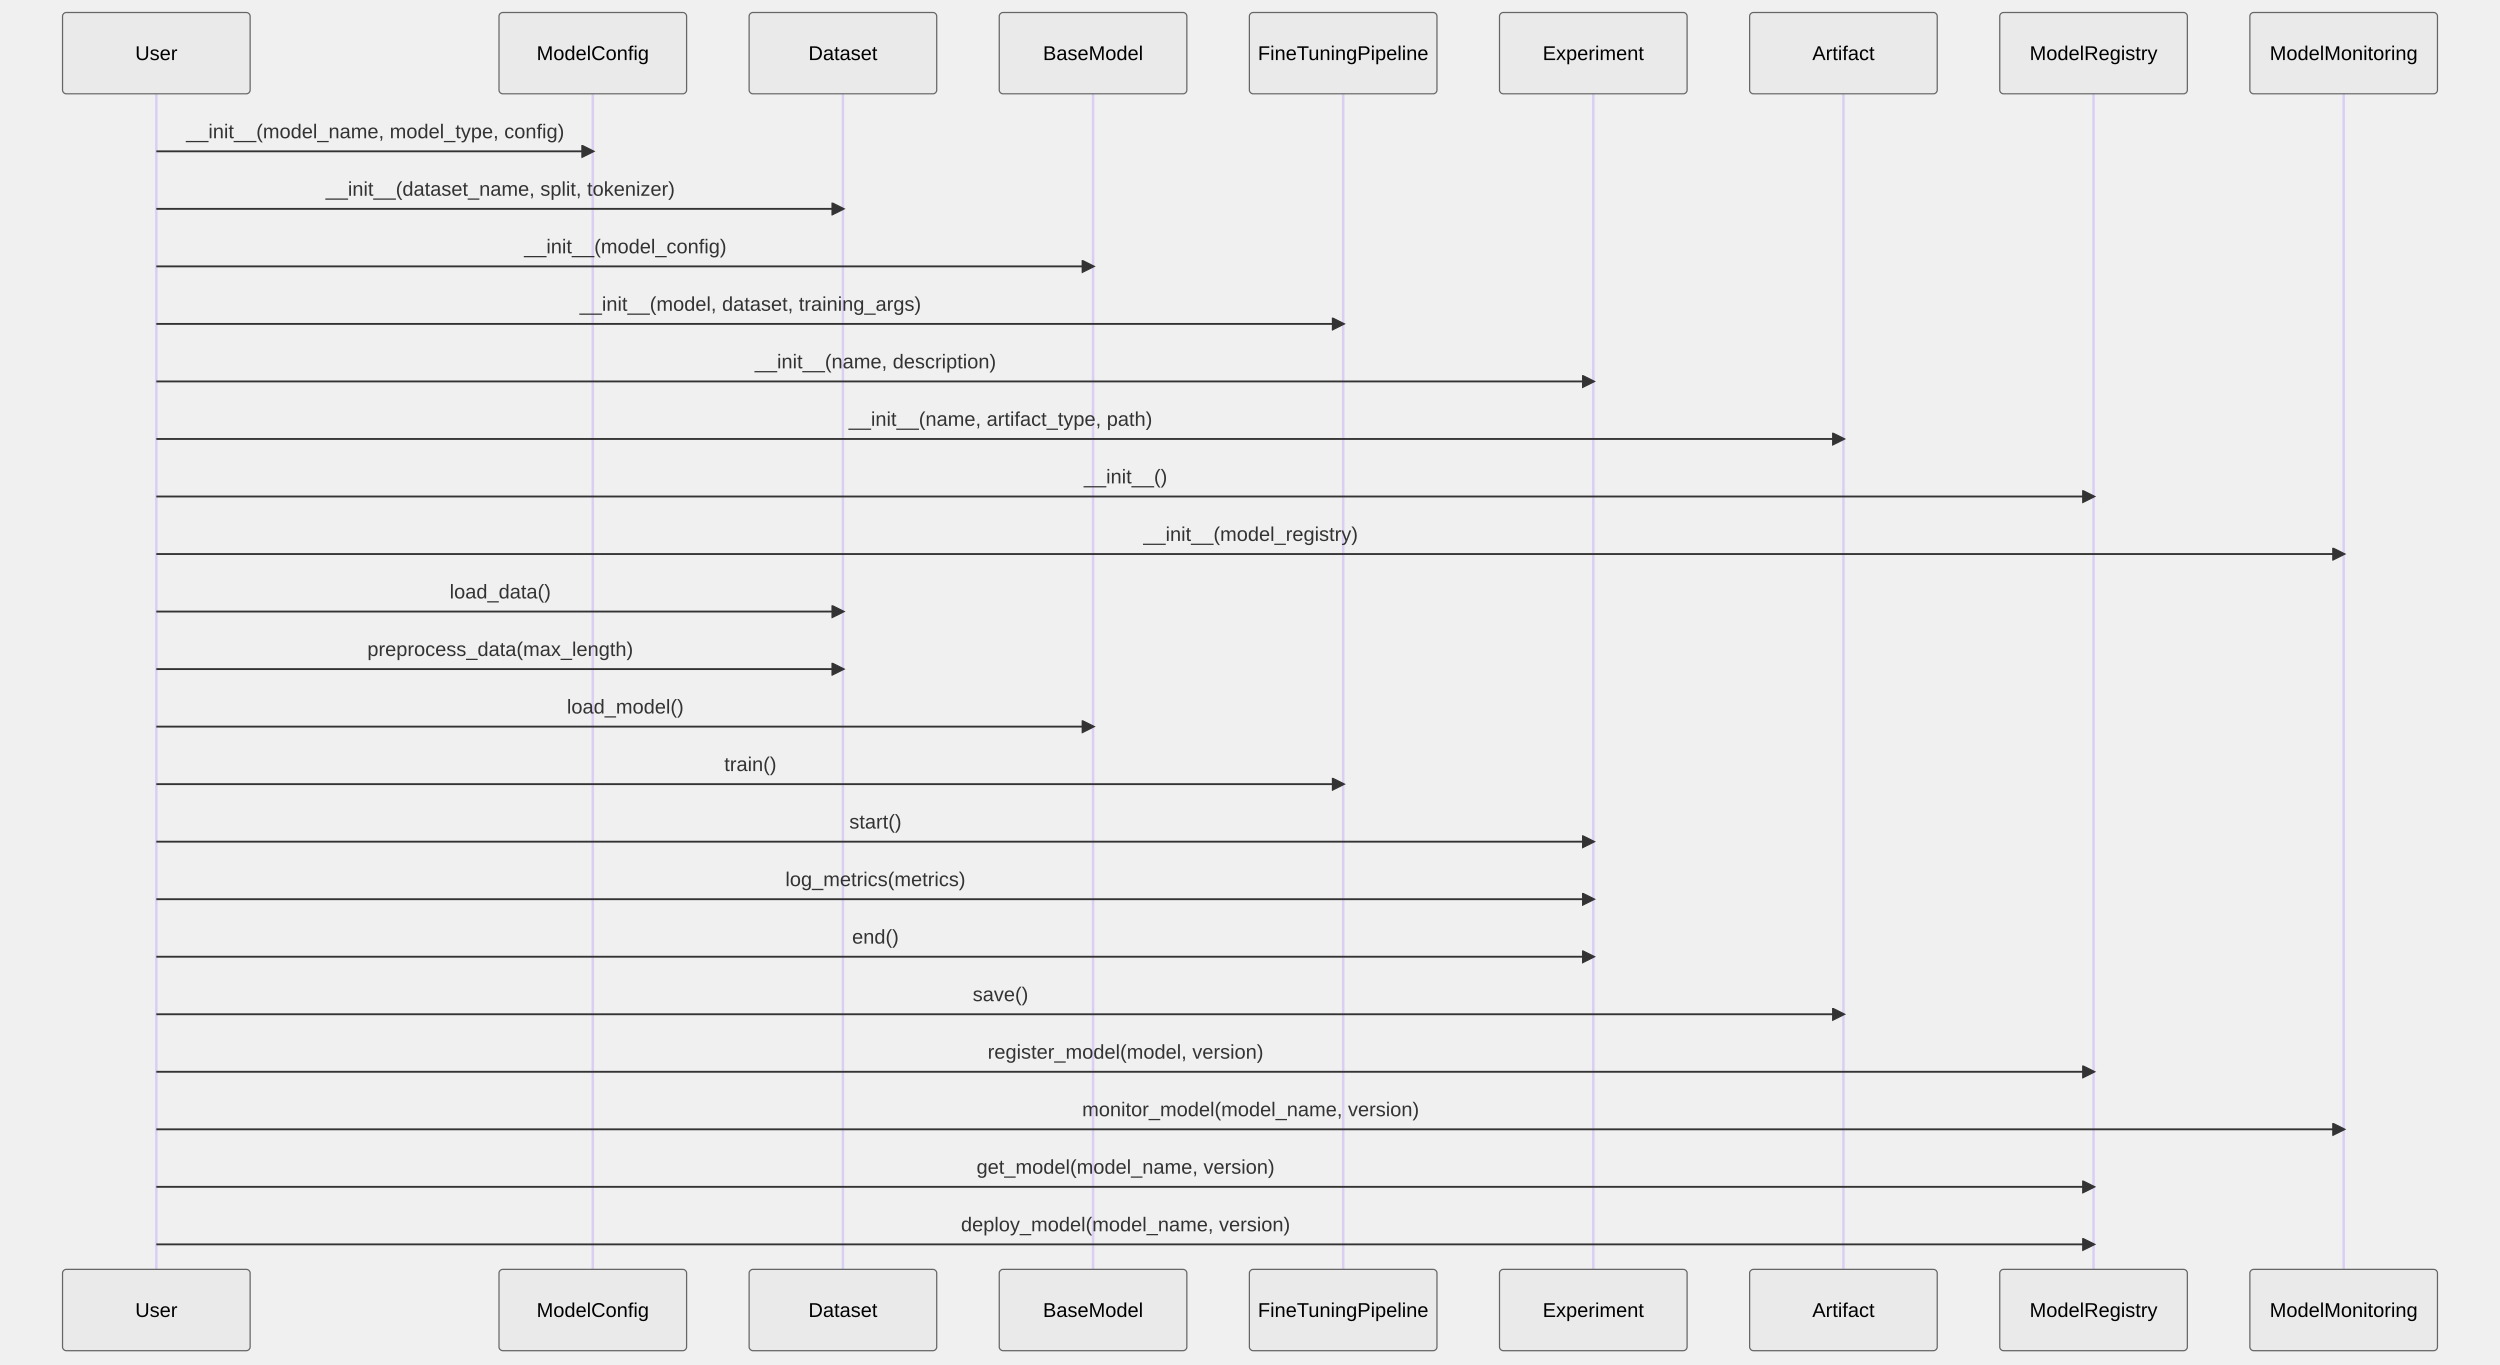
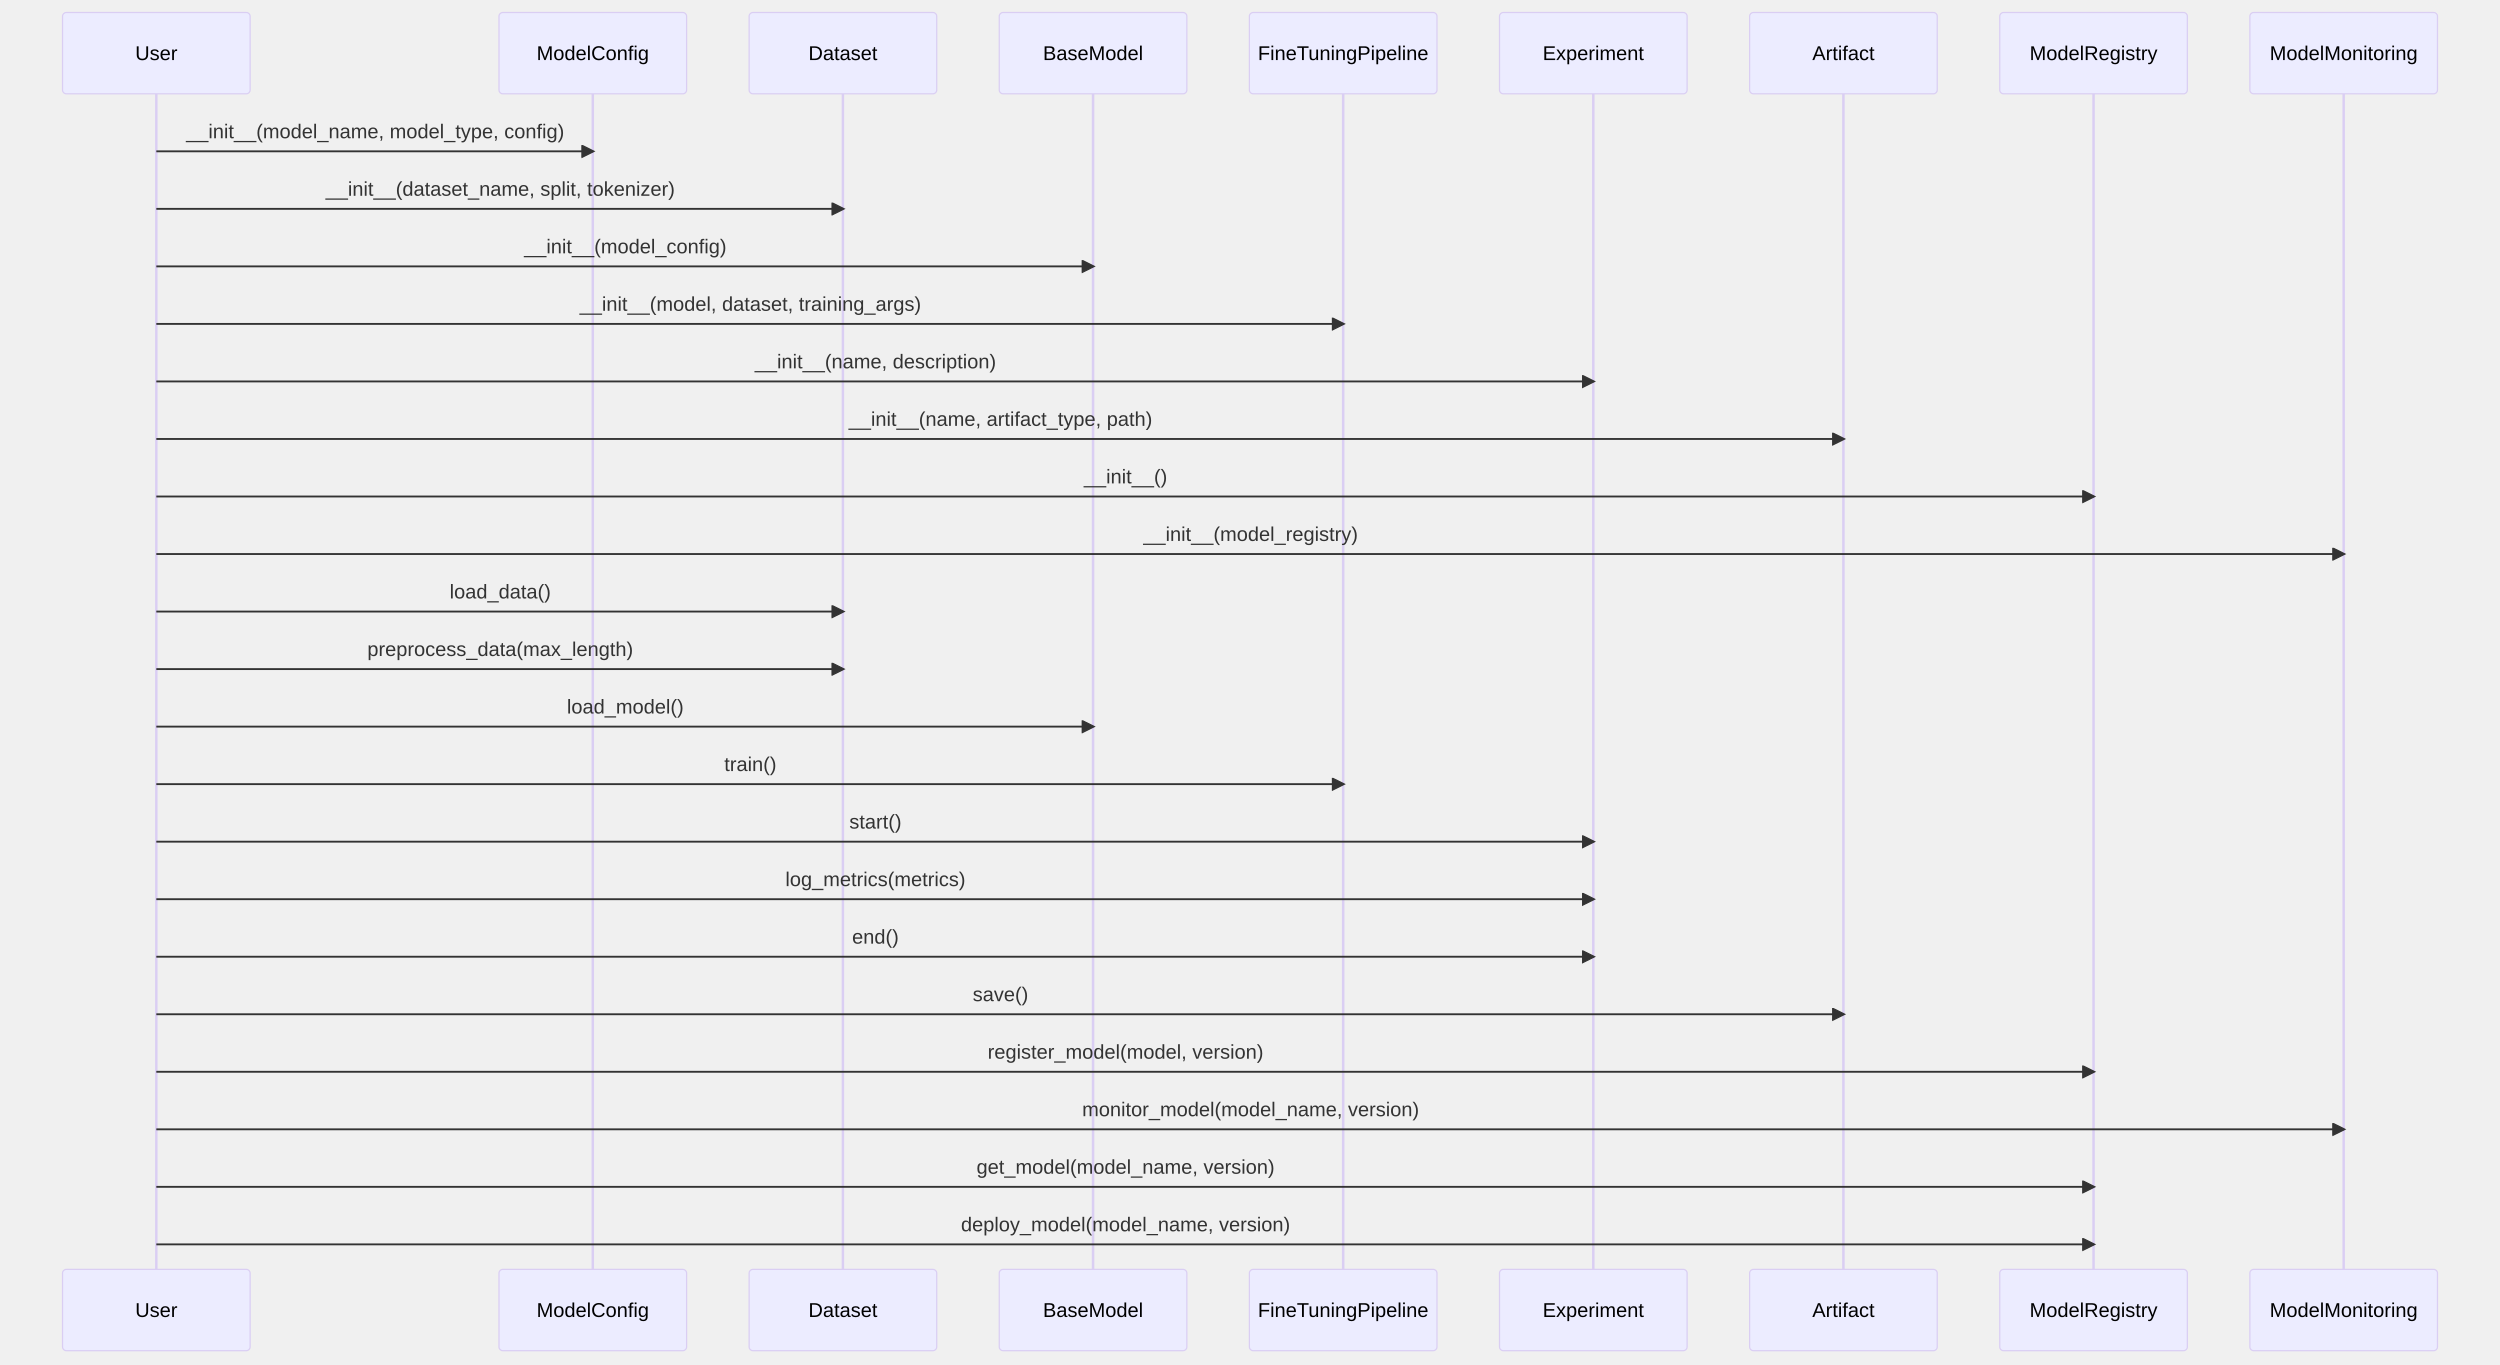
<svg xmlns="http://www.w3.org/2000/svg" aria-roledescription="sequence" role="graphics-document document" viewBox="-50 -10 1999 1091" style="max-width: 1999px; background-color: white;" width="100%" id="my-svg">
-   <style>#my-svg{font-family:"trebuchet ms",verdana,arial,sans-serif;font-size:16px;fill:#333;}#my-svg
-         .error-icon{fill:#552222;}#my-svg .error-text{fill:#552222;stroke:#552222;}#my-svg
-         .edge-thickness-normal{stroke-width:2px;}#my-svg .edge-thickness-thick{stroke-width:3.5px;}#my-svg
-         .edge-pattern-solid{stroke-dasharray:0;}#my-svg .edge-pattern-dashed{stroke-dasharray:3;}#my-svg
-         .edge-pattern-dotted{stroke-dasharray:2;}#my-svg .marker{fill:#333333;stroke:#333333;}#my-svg
-         .marker.cross{stroke:#333333;}#my-svg svg{font-family:"trebuchet
-         ms",verdana,arial,sans-serif;font-size:16px;}#my-svg .actor{stroke:hsl(259.626, 59.777%,
-         87.902%);fill:#ECECFF;}#my-svg text.actor&gt;tspan{fill:black;stroke:none;}#my-svg
-         .actor-line{stroke:grey;}#my-svg .messageLine0{stroke-width:1.5;stroke-dasharray:none;stroke:#333;}#my-svg
-         .messageLine1{stroke-width:1.5;stroke-dasharray:2,2;stroke:#333;}#my-svg #arrowhead
-         path{fill:#333;stroke:#333;}#my-svg .sequenceNumber{fill:white;}#my-svg #sequencenumber{fill:#333;}#my-svg
-         #crosshead path{fill:#333;stroke:#333;}#my-svg .messageText{fill:#333;stroke:none;}#my-svg
-         .labelBox{stroke:hsl(259.626, 59.777%, 87.902%);fill:#ECECFF;}#my-svg .labelText,#my-svg
-         .labelText&gt;tspan{fill:black;stroke:none;}#my-svg .loopText,#my-svg .loopText&gt;tspan{fill:black;stroke:none;}#my-svg
-         .loopLine{stroke-width:2px;stroke-dasharray:2,2;stroke:hsl(259.626, 59.777%,
-         87.902%);fill:hsl(259.626, 59.777%, 87.902%);}#my-svg
-         .note{stroke:#aaaa33;fill:#fff5ad;}#my-svg .noteText,#my-svg .noteText&gt;tspan{fill:black;stroke:none;}#my-svg
-         .activation0{fill:#f4f4f4;stroke:#666;}#my-svg .activation1{fill:#f4f4f4;stroke:#666;}#my-svg
-         .activation2{fill:#f4f4f4;stroke:#666;}#my-svg .actorPopupMenu{position:absolute;}#my-svg
-         .actorPopupMenuPanel{position:absolute;fill:#ECECFF;box-shadow:0px 8px 16px 0px
-         rgba(0,0,0,0.2);filter:drop-shadow(3px 5px 2px rgb(0 0 0 / 0.4));}#my-svg .actor-man
-         line{stroke:hsl(259.626, 59.777%, 87.902%);fill:#ECECFF;}#my-svg .actor-man circle,#my-svg
-         line{stroke:hsl(259.626, 59.777%, 87.902%);fill:#ECECFF;stroke-width:2px;}#my-svg
-         :root{--mermaid-font-family:"trebuchet ms",verdana,arial,sans-serif;}
-     </style>
+   <style>#my-svg{font-family:"trebuchet ms",verdana,arial,sans-serif;font-size:16px;fill:#333;}#my-svg .error-icon{fill:#552222;}#my-svg .error-text{fill:#552222;stroke:#552222;}#my-svg .edge-thickness-normal{stroke-width:2px;}#my-svg .edge-thickness-thick{stroke-width:3.5px;}#my-svg .edge-pattern-solid{stroke-dasharray:0;}#my-svg .edge-pattern-dashed{stroke-dasharray:3;}#my-svg .edge-pattern-dotted{stroke-dasharray:2;}#my-svg .marker{fill:#333333;stroke:#333333;}#my-svg .marker.cross{stroke:#333333;}#my-svg svg{font-family:"trebuchet ms",verdana,arial,sans-serif;font-size:16px;}#my-svg .actor{stroke:hsl(259.626, 59.777%, 87.902%);fill:#ECECFF;}#my-svg text.actor&gt;tspan{fill:black;stroke:none;}#my-svg .actor-line{stroke:grey;}#my-svg .messageLine0{stroke-width:1.5;stroke-dasharray:none;stroke:#333;}#my-svg .messageLine1{stroke-width:1.5;stroke-dasharray:2,2;stroke:#333;}#my-svg #arrowhead path{fill:#333;stroke:#333;}#my-svg .sequenceNumber{fill:white;}#my-svg #sequencenumber{fill:#333;}#my-svg #crosshead path{fill:#333;stroke:#333;}#my-svg .messageText{fill:#333;stroke:none;}#my-svg .labelBox{stroke:hsl(259.626, 59.777%, 87.902%);fill:#ECECFF;}#my-svg .labelText,#my-svg .labelText&gt;tspan{fill:black;stroke:none;}#my-svg .loopText,#my-svg .loopText&gt;tspan{fill:black;stroke:none;}#my-svg .loopLine{stroke-width:2px;stroke-dasharray:2,2;stroke:hsl(259.626, 59.777%, 87.902%);fill:hsl(259.626, 59.777%, 87.902%);}#my-svg .note{stroke:#aaaa33;fill:#fff5ad;}#my-svg .noteText,#my-svg .noteText&gt;tspan{fill:black;stroke:none;}#my-svg .activation0{fill:#f4f4f4;stroke:#666;}#my-svg .activation1{fill:#f4f4f4;stroke:#666;}#my-svg .activation2{fill:#f4f4f4;stroke:#666;}#my-svg .actorPopupMenu{position:absolute;}#my-svg .actorPopupMenuPanel{position:absolute;fill:#ECECFF;box-shadow:0px 8px 16px 0px rgba(0,0,0,0.2);filter:drop-shadow(3px 5px 2px rgb(0 0 0 / 0.4));}#my-svg .actor-man line{stroke:hsl(259.626, 59.777%, 87.902%);fill:#ECECFF;}#my-svg .actor-man circle,#my-svg line{stroke:hsl(259.626, 59.777%, 87.902%);fill:#ECECFF;stroke-width:2px;}#my-svg :root{--mermaid-font-family:"trebuchet ms",verdana,arial,sans-serif;}</style>
  <g />
  <defs>
    <symbol height="24" width="24" id="computer">
      <path d="M2 2v13h20v-13h-20zm18 11h-16v-9h16v9zm-10.228 6l.466-1h3.524l.467 1h-4.457zm14.228 3h-24l2-6h2.104l-1.33 4h18.45l-1.297-4h2.073l2 6zm-5-10h-14v-7h14v7z" transform="scale(.5)" />
    </symbol>
  </defs>
  <defs>
    <symbol clip-rule="evenodd" fill-rule="evenodd" id="database">
      <path d="M12.258.001l.256.004.255.005.253.008.251.01.249.012.247.015.246.016.242.019.241.02.239.023.236.024.233.027.231.028.229.031.225.032.223.034.22.036.217.038.214.04.211.041.208.043.205.045.201.046.198.048.194.05.191.051.187.053.183.054.18.056.175.057.172.059.168.06.163.061.16.063.155.064.15.066.074.033.073.033.071.034.07.034.069.035.068.035.067.035.066.035.064.036.064.036.062.036.06.036.06.037.058.037.058.037.055.038.055.038.053.038.052.038.051.039.05.039.048.039.047.039.045.04.044.04.043.04.041.04.04.041.039.041.037.041.036.041.034.041.033.042.032.042.03.042.029.042.027.042.026.043.024.043.023.043.021.043.02.043.018.044.017.043.015.044.013.044.012.044.011.045.009.044.007.045.006.045.004.045.002.045.001.045v17l-.001.045-.002.045-.004.045-.006.045-.007.045-.009.044-.011.045-.012.044-.013.044-.015.044-.017.043-.018.044-.02.043-.021.043-.023.043-.024.043-.026.043-.027.042-.029.042-.03.042-.032.042-.033.042-.034.041-.036.041-.037.041-.039.041-.04.041-.041.04-.043.04-.044.04-.045.04-.047.039-.048.039-.05.039-.051.039-.052.038-.053.038-.055.038-.055.038-.058.037-.058.037-.06.037-.06.036-.062.036-.064.036-.064.036-.066.035-.067.035-.068.035-.069.035-.07.034-.071.034-.073.033-.074.033-.15.066-.155.064-.16.063-.163.061-.168.06-.172.059-.175.057-.18.056-.183.054-.187.053-.191.051-.194.05-.198.048-.201.046-.205.045-.208.043-.211.041-.214.04-.217.038-.22.036-.223.034-.225.032-.229.031-.231.028-.233.027-.236.024-.239.023-.241.02-.242.019-.246.016-.247.015-.249.012-.251.01-.253.008-.255.005-.256.004-.258.001-.258-.001-.256-.004-.255-.005-.253-.008-.251-.01-.249-.012-.247-.015-.245-.016-.243-.019-.241-.02-.238-.023-.236-.024-.234-.027-.231-.028-.228-.031-.226-.032-.223-.034-.22-.036-.217-.038-.214-.04-.211-.041-.208-.043-.204-.045-.201-.046-.198-.048-.195-.05-.19-.051-.187-.053-.184-.054-.179-.056-.176-.057-.172-.059-.167-.06-.164-.061-.159-.063-.155-.064-.151-.066-.074-.033-.072-.033-.072-.034-.07-.034-.069-.035-.068-.035-.067-.035-.066-.035-.064-.036-.063-.036-.062-.036-.061-.036-.06-.037-.058-.037-.057-.037-.056-.038-.055-.038-.053-.038-.052-.038-.051-.039-.049-.039-.049-.039-.046-.039-.046-.04-.044-.04-.043-.04-.041-.04-.04-.041-.039-.041-.037-.041-.036-.041-.034-.041-.033-.042-.032-.042-.03-.042-.029-.042-.027-.042-.026-.043-.024-.043-.023-.043-.021-.043-.02-.043-.018-.044-.017-.043-.015-.044-.013-.044-.012-.044-.011-.045-.009-.044-.007-.045-.006-.045-.004-.045-.002-.045-.001-.045v-17l.001-.045.002-.045.004-.045.006-.045.007-.045.009-.044.011-.045.012-.044.013-.044.015-.044.017-.043.018-.044.02-.043.021-.043.023-.043.024-.043.026-.043.027-.042.029-.042.03-.042.032-.042.033-.042.034-.041.036-.041.037-.041.039-.041.04-.041.041-.04.043-.04.044-.04.046-.04.046-.039.049-.039.049-.039.051-.039.052-.038.053-.038.055-.038.056-.038.057-.037.058-.037.06-.037.061-.036.062-.036.063-.036.064-.036.066-.035.067-.035.068-.035.069-.035.07-.034.072-.034.072-.033.074-.033.151-.066.155-.064.159-.063.164-.061.167-.06.172-.059.176-.057.179-.056.184-.054.187-.053.19-.051.195-.05.198-.048.201-.046.204-.045.208-.043.211-.041.214-.04.217-.038.22-.036.223-.034.226-.032.228-.031.231-.028.234-.027.236-.024.238-.023.241-.02.243-.019.245-.016.247-.015.249-.012.251-.01.253-.008.255-.005.256-.004.258-.001.258.001zm-9.258 20.499v.01l.001.021.003.021.004.022.005.021.006.022.007.022.009.023.01.022.011.023.012.023.013.023.015.023.016.024.017.023.018.024.019.024.021.024.022.025.023.024.024.025.052.049.056.05.061.051.066.051.07.051.075.051.079.052.084.052.088.052.092.052.097.052.102.051.105.052.11.052.114.051.119.051.123.051.127.05.131.05.135.05.139.048.144.049.147.047.152.047.155.047.16.045.163.045.167.043.171.043.176.041.178.041.183.039.187.039.19.037.194.035.197.035.202.033.204.031.209.03.212.029.216.027.219.025.222.024.226.021.23.02.233.018.236.016.24.015.243.012.246.01.249.008.253.005.256.004.259.001.26-.001.257-.004.254-.005.25-.008.247-.011.244-.012.241-.014.237-.016.233-.018.231-.021.226-.021.224-.024.22-.026.216-.027.212-.028.21-.031.205-.031.202-.034.198-.034.194-.036.191-.037.187-.039.183-.04.179-.04.175-.042.172-.043.168-.044.163-.045.16-.046.155-.046.152-.047.148-.048.143-.049.139-.049.136-.05.131-.05.126-.05.123-.051.118-.052.114-.051.11-.052.106-.052.101-.052.096-.052.092-.052.088-.053.083-.051.079-.052.074-.052.07-.051.065-.051.06-.051.056-.05.051-.05.023-.024.023-.025.021-.024.02-.024.019-.024.018-.024.017-.024.015-.023.014-.024.013-.023.012-.023.01-.023.01-.022.008-.022.006-.022.006-.022.004-.022.004-.021.001-.021.001-.021v-4.127l-.077.055-.08.053-.083.054-.085.053-.087.052-.09.052-.093.051-.095.05-.097.05-.1.049-.102.049-.105.048-.106.047-.109.047-.111.046-.114.045-.115.045-.118.044-.12.043-.122.042-.124.042-.126.041-.128.04-.13.04-.132.038-.134.038-.135.037-.138.037-.139.035-.142.035-.143.034-.144.033-.147.032-.148.031-.15.03-.151.03-.153.029-.154.027-.156.027-.158.026-.159.025-.161.024-.162.023-.163.022-.165.021-.166.02-.167.019-.169.018-.169.017-.171.016-.173.015-.173.014-.175.013-.175.012-.177.011-.178.01-.179.008-.179.008-.181.006-.182.005-.182.004-.184.003-.184.002h-.37l-.184-.002-.184-.003-.182-.004-.182-.005-.181-.006-.179-.008-.179-.008-.178-.01-.176-.011-.176-.012-.175-.013-.173-.014-.172-.015-.171-.016-.17-.017-.169-.018-.167-.019-.166-.02-.165-.021-.163-.022-.162-.023-.161-.024-.159-.025-.157-.026-.156-.027-.155-.027-.153-.029-.151-.03-.15-.03-.148-.031-.146-.032-.145-.033-.143-.034-.141-.035-.14-.035-.137-.037-.136-.037-.134-.038-.132-.038-.13-.04-.128-.04-.126-.041-.124-.042-.122-.042-.12-.044-.117-.043-.116-.045-.113-.045-.112-.046-.109-.047-.106-.047-.105-.048-.102-.049-.1-.049-.097-.05-.095-.05-.093-.052-.09-.051-.087-.052-.085-.053-.083-.054-.08-.054-.077-.054v4.127zm0-5.654v.011l.001.021.003.021.004.021.005.022.006.022.007.022.009.022.01.022.011.023.012.023.013.023.015.024.016.023.017.024.018.024.019.024.021.024.022.024.023.025.024.024.052.05.056.05.061.05.066.051.07.051.075.052.079.051.084.052.088.052.092.052.097.052.102.052.105.052.11.051.114.051.119.052.123.05.127.051.131.05.135.049.139.049.144.048.147.048.152.047.155.046.16.045.163.045.167.044.171.042.176.042.178.04.183.04.187.038.19.037.194.036.197.034.202.033.204.032.209.03.212.028.216.027.219.025.222.024.226.022.23.02.233.018.236.016.24.014.243.012.246.01.249.008.253.006.256.003.259.001.26-.001.257-.003.254-.006.25-.008.247-.01.244-.012.241-.015.237-.016.233-.018.231-.02.226-.022.224-.024.22-.025.216-.027.212-.029.21-.03.205-.032.202-.033.198-.035.194-.036.191-.037.187-.039.183-.039.179-.041.175-.042.172-.043.168-.044.163-.045.16-.045.155-.047.152-.047.148-.048.143-.048.139-.05.136-.049.131-.05.126-.051.123-.051.118-.051.114-.052.11-.052.106-.052.101-.052.096-.052.092-.052.088-.052.083-.052.079-.052.074-.051.07-.052.065-.051.06-.05.056-.051.051-.049.023-.025.023-.024.021-.025.02-.024.019-.024.018-.024.017-.024.015-.023.014-.023.013-.024.012-.022.01-.023.01-.023.008-.022.006-.022.006-.022.004-.021.004-.022.001-.021.001-.021v-4.139l-.077.054-.08.054-.083.054-.085.052-.087.053-.09.051-.093.051-.095.051-.097.05-.1.049-.102.049-.105.048-.106.047-.109.047-.111.046-.114.045-.115.044-.118.044-.12.044-.122.042-.124.042-.126.041-.128.04-.13.039-.132.039-.134.038-.135.037-.138.036-.139.036-.142.035-.143.033-.144.033-.147.033-.148.031-.15.03-.151.03-.153.028-.154.028-.156.027-.158.026-.159.025-.161.024-.162.023-.163.022-.165.021-.166.02-.167.019-.169.018-.169.017-.171.016-.173.015-.173.014-.175.013-.175.012-.177.011-.178.009-.179.009-.179.007-.181.007-.182.005-.182.004-.184.003-.184.002h-.37l-.184-.002-.184-.003-.182-.004-.182-.005-.181-.007-.179-.007-.179-.009-.178-.009-.176-.011-.176-.012-.175-.013-.173-.014-.172-.015-.171-.016-.17-.017-.169-.018-.167-.019-.166-.02-.165-.021-.163-.022-.162-.023-.161-.024-.159-.025-.157-.026-.156-.027-.155-.028-.153-.028-.151-.03-.15-.03-.148-.031-.146-.033-.145-.033-.143-.033-.141-.035-.14-.036-.137-.036-.136-.037-.134-.038-.132-.039-.13-.039-.128-.04-.126-.041-.124-.042-.122-.043-.12-.043-.117-.044-.116-.044-.113-.046-.112-.046-.109-.046-.106-.047-.105-.048-.102-.049-.1-.049-.097-.05-.095-.051-.093-.051-.09-.051-.087-.053-.085-.052-.083-.054-.08-.054-.077-.054v4.139zm0-5.666v.011l.001.02.003.022.004.021.005.022.006.021.007.022.009.023.01.022.011.023.012.023.013.023.015.023.016.024.017.024.018.023.019.024.021.025.022.024.023.024.024.025.052.05.056.05.061.05.066.051.07.051.075.052.079.051.084.052.088.052.092.052.097.052.102.052.105.051.11.052.114.051.119.051.123.051.127.05.131.05.135.05.139.049.144.048.147.048.152.047.155.046.16.045.163.045.167.043.171.043.176.042.178.04.183.04.187.038.19.037.194.036.197.034.202.033.204.032.209.03.212.028.216.027.219.025.222.024.226.021.23.02.233.018.236.017.24.014.243.012.246.01.249.008.253.006.256.003.259.001.26-.001.257-.003.254-.006.25-.008.247-.01.244-.013.241-.014.237-.016.233-.018.231-.02.226-.022.224-.024.22-.025.216-.027.212-.029.21-.03.205-.032.202-.033.198-.035.194-.036.191-.037.187-.039.183-.039.179-.041.175-.042.172-.043.168-.044.163-.045.16-.045.155-.047.152-.047.148-.048.143-.049.139-.049.136-.049.131-.051.126-.05.123-.051.118-.052.114-.051.11-.052.106-.052.101-.052.096-.052.092-.052.088-.052.083-.052.079-.052.074-.052.07-.051.065-.051.06-.051.056-.05.051-.049.023-.025.023-.025.021-.024.02-.024.019-.024.018-.024.017-.024.015-.023.014-.024.013-.023.012-.023.01-.022.01-.023.008-.022.006-.022.006-.022.004-.022.004-.021.001-.021.001-.021v-4.153l-.077.054-.08.054-.083.053-.085.053-.087.053-.09.051-.093.051-.095.051-.097.05-.1.049-.102.048-.105.048-.106.048-.109.046-.111.046-.114.046-.115.044-.118.044-.12.043-.122.043-.124.042-.126.041-.128.04-.13.039-.132.039-.134.038-.135.037-.138.036-.139.036-.142.034-.143.034-.144.033-.147.032-.148.032-.15.03-.151.03-.153.028-.154.028-.156.027-.158.026-.159.024-.161.024-.162.023-.163.023-.165.021-.166.02-.167.019-.169.018-.169.017-.171.016-.173.015-.173.014-.175.013-.175.012-.177.01-.178.01-.179.009-.179.007-.181.006-.182.006-.182.004-.184.003-.184.001-.185.001-.185-.001-.184-.001-.184-.003-.182-.004-.182-.006-.181-.006-.179-.007-.179-.009-.178-.01-.176-.01-.176-.012-.175-.013-.173-.014-.172-.015-.171-.016-.17-.017-.169-.018-.167-.019-.166-.02-.165-.021-.163-.023-.162-.023-.161-.024-.159-.024-.157-.026-.156-.027-.155-.028-.153-.028-.151-.03-.15-.03-.148-.032-.146-.032-.145-.033-.143-.034-.141-.034-.14-.036-.137-.036-.136-.037-.134-.038-.132-.039-.13-.039-.128-.041-.126-.041-.124-.041-.122-.043-.12-.043-.117-.044-.116-.044-.113-.046-.112-.046-.109-.046-.106-.048-.105-.048-.102-.048-.1-.05-.097-.049-.095-.051-.093-.051-.09-.052-.087-.052-.085-.053-.083-.053-.08-.054-.077-.054v4.153zm8.74-8.179l-.257.004-.254.005-.25.008-.247.011-.244.012-.241.014-.237.016-.233.018-.231.021-.226.022-.224.023-.22.026-.216.027-.212.028-.21.031-.205.032-.202.033-.198.034-.194.036-.191.038-.187.038-.183.04-.179.041-.175.042-.172.043-.168.043-.163.045-.16.046-.155.046-.152.048-.148.048-.143.048-.139.049-.136.05-.131.05-.126.051-.123.051-.118.051-.114.052-.11.052-.106.052-.101.052-.096.052-.092.052-.088.052-.083.052-.079.052-.074.051-.07.052-.065.051-.06.05-.056.05-.051.05-.023.025-.023.024-.021.024-.02.025-.019.024-.018.024-.017.023-.015.024-.014.023-.013.023-.012.023-.01.023-.01.022-.008.022-.006.023-.006.021-.004.022-.004.021-.001.021-.001.021.001.021.001.021.004.021.004.022.006.021.006.023.008.022.01.022.01.023.012.023.013.023.014.023.015.024.017.023.018.024.019.024.02.025.021.024.023.024.023.025.051.05.056.05.06.05.065.051.07.052.074.051.079.052.083.052.088.052.092.052.096.052.101.052.106.052.11.052.114.052.118.051.123.051.126.051.131.05.136.05.139.049.143.048.148.048.152.048.155.046.16.046.163.045.168.043.172.043.175.042.179.041.183.04.187.038.191.038.194.036.198.034.202.033.205.032.21.031.212.028.216.027.22.026.224.023.226.022.231.021.233.018.237.016.241.014.244.012.247.011.25.008.254.005.257.004.26.001.26-.001.257-.004.254-.005.25-.008.247-.011.244-.012.241-.014.237-.016.233-.018.231-.021.226-.022.224-.023.22-.026.216-.027.212-.028.21-.031.205-.032.202-.033.198-.034.194-.036.191-.038.187-.038.183-.04.179-.041.175-.042.172-.043.168-.043.163-.045.16-.046.155-.046.152-.048.148-.048.143-.048.139-.049.136-.05.131-.05.126-.051.123-.051.118-.051.114-.052.11-.052.106-.052.101-.052.096-.052.092-.052.088-.052.083-.052.079-.052.074-.051.07-.052.065-.051.06-.05.056-.05.051-.05.023-.025.023-.024.021-.024.02-.025.019-.024.018-.024.017-.023.015-.024.014-.023.013-.023.012-.023.01-.023.01-.022.008-.022.006-.023.006-.021.004-.022.004-.021.001-.021.001-.021-.001-.021-.001-.021-.004-.021-.004-.022-.006-.021-.006-.023-.008-.022-.01-.022-.01-.023-.012-.023-.013-.023-.014-.023-.015-.024-.017-.023-.018-.024-.019-.024-.02-.025-.021-.024-.023-.024-.023-.025-.051-.05-.056-.05-.06-.05-.065-.051-.07-.052-.074-.051-.079-.052-.083-.052-.088-.052-.092-.052-.096-.052-.101-.052-.106-.052-.11-.052-.114-.052-.118-.051-.123-.051-.126-.051-.131-.05-.136-.05-.139-.049-.143-.048-.148-.048-.152-.048-.155-.046-.16-.046-.163-.045-.168-.043-.172-.043-.175-.042-.179-.041-.183-.04-.187-.038-.191-.038-.194-.036-.198-.034-.202-.033-.205-.032-.21-.031-.212-.028-.216-.027-.22-.026-.224-.023-.226-.022-.231-.021-.233-.018-.237-.016-.241-.014-.244-.012-.247-.011-.25-.008-.254-.005-.257-.004-.26-.001-.26.001z" transform="scale(.5)" />
    </symbol>
  </defs>
  <defs>
    <symbol height="24" width="24" id="clock">
      <path d="M12 2c5.514 0 10 4.486 10 10s-4.486 10-10 10-10-4.486-10-10 4.486-10 10-10zm0-2c-6.627 0-12 5.373-12 12s5.373 12 12 12 12-5.373 12-12-5.373-12-12-12zm5.848 12.459c.202.038.202.333.001.372-1.907.361-6.045 1.111-6.547 1.111-.719 0-1.301-.582-1.301-1.301 0-.512.77-5.447 1.125-7.445.034-.192.312-.181.343.014l.985 6.238 5.394 1.011z" transform="scale(.5)" />
    </symbol>
  </defs>
  <g>
    <line stroke="#999" stroke-width="0.5px" class="200" y2="1025" x2="75" y1="5" x1="75" id="actor0" />
    <g id="root-0">
      <rect class="actor" ry="3" rx="3" height="65" width="150" stroke="#666" fill="#eaeaea" y="0" x="0" />
      <text style="text-anchor: middle; font-size: 16px; font-weight: 400;" class="actor" alignment-baseline="central" dominant-baseline="central" y="32.5" x="75">
        <tspan dy="0" x="75">User</tspan>
      </text>
    </g>
  </g>
  <g>
    <line stroke="#999" stroke-width="0.5px" class="200" y2="1025" x2="424" y1="5" x1="424" id="actor1" />
    <g id="root-1">
      <rect class="actor" ry="3" rx="3" height="65" width="150" stroke="#666" fill="#eaeaea" y="0" x="349" />
      <text style="text-anchor: middle; font-size: 16px; font-weight: 400;" class="actor" alignment-baseline="central" dominant-baseline="central" y="32.5" x="424">
        <tspan dy="0" x="424">ModelConfig</tspan>
      </text>
    </g>
  </g>
  <g>
    <line stroke="#999" stroke-width="0.5px" class="200" y2="1025" x2="624" y1="5" x1="624" id="actor2" />
    <g id="root-2">
      <rect class="actor" ry="3" rx="3" height="65" width="150" stroke="#666" fill="#eaeaea" y="0" x="549" />
      <text style="text-anchor: middle; font-size: 16px; font-weight: 400;" class="actor" alignment-baseline="central" dominant-baseline="central" y="32.5" x="624">
        <tspan dy="0" x="624">Dataset</tspan>
      </text>
    </g>
  </g>
  <g>
    <line stroke="#999" stroke-width="0.5px" class="200" y2="1025" x2="824" y1="5" x1="824" id="actor3" />
    <g id="root-3">
      <rect class="actor" ry="3" rx="3" height="65" width="150" stroke="#666" fill="#eaeaea" y="0" x="749" />
      <text style="text-anchor: middle; font-size: 16px; font-weight: 400;" class="actor" alignment-baseline="central" dominant-baseline="central" y="32.5" x="824">
        <tspan dy="0" x="824">BaseModel</tspan>
      </text>
    </g>
  </g>
  <g>
    <line stroke="#999" stroke-width="0.5px" class="200" y2="1025" x2="1024" y1="5" x1="1024" id="actor4" />
    <g id="root-4">
      <rect class="actor" ry="3" rx="3" height="65" width="150" stroke="#666" fill="#eaeaea" y="0" x="949" />
      <text style="text-anchor: middle; font-size: 16px; font-weight: 400;" class="actor" alignment-baseline="central" dominant-baseline="central" y="32.5" x="1024">
        <tspan dy="0" x="1024">FineTuningPipeline</tspan>
      </text>
    </g>
  </g>
  <g>
    <line stroke="#999" stroke-width="0.5px" class="200" y2="1025" x2="1224" y1="5" x1="1224" id="actor5" />
    <g id="root-5">
      <rect class="actor" ry="3" rx="3" height="65" width="150" stroke="#666" fill="#eaeaea" y="0" x="1149" />
      <text style="text-anchor: middle; font-size: 16px; font-weight: 400;" class="actor" alignment-baseline="central" dominant-baseline="central" y="32.5" x="1224">
        <tspan dy="0" x="1224">Experiment</tspan>
      </text>
    </g>
  </g>
  <g>
    <line stroke="#999" stroke-width="0.5px" class="200" y2="1025" x2="1424" y1="5" x1="1424" id="actor6" />
    <g id="root-6">
      <rect class="actor" ry="3" rx="3" height="65" width="150" stroke="#666" fill="#eaeaea" y="0" x="1349" />
      <text style="text-anchor: middle; font-size: 16px; font-weight: 400;" class="actor" alignment-baseline="central" dominant-baseline="central" y="32.5" x="1424">
        <tspan dy="0" x="1424">Artifact</tspan>
      </text>
    </g>
  </g>
  <g>
    <line stroke="#999" stroke-width="0.5px" class="200" y2="1025" x2="1624" y1="5" x1="1624" id="actor7" />
    <g id="root-7">
      <rect class="actor" ry="3" rx="3" height="65" width="150" stroke="#666" fill="#eaeaea" y="0" x="1549" />
      <text style="text-anchor: middle; font-size: 16px; font-weight: 400;" class="actor" alignment-baseline="central" dominant-baseline="central" y="32.5" x="1624">
        <tspan dy="0" x="1624">ModelRegistry</tspan>
      </text>
    </g>
  </g>
  <g>
    <line stroke="#999" stroke-width="0.5px" class="200" y2="1025" x2="1824" y1="5" x1="1824" id="actor8" />
    <g id="root-8">
      <rect class="actor" ry="3" rx="3" height="65" width="150" stroke="#666" fill="#eaeaea" y="0" x="1749" />
      <text style="text-anchor: middle; font-size: 16px; font-weight: 400;" class="actor" alignment-baseline="central" dominant-baseline="central" y="32.5" x="1824">
        <tspan dy="0" x="1824">ModelMonitoring</tspan>
      </text>
    </g>
  </g>
  <defs>
    <marker orient="auto" markerHeight="12" markerWidth="12" markerUnits="userSpaceOnUse" refY="5" refX="9" id="arrowhead">
      <path d="M 0 0 L 10 5 L 0 10 z" />
    </marker>
  </defs>
  <defs>
    <marker refY="5" refX="4" orient="auto" markerHeight="8" markerWidth="15" id="crosshead">
      <path style="stroke-dasharray: 0, 0;" d="M 1,2 L 6,7 M 6,2 L 1,7" stroke-width="1pt" stroke="#000000" fill="none" />
    </marker>
  </defs>
  <defs>
    <marker orient="auto" markerHeight="28" markerWidth="20" refY="7" refX="18" id="filled-head">
      <path d="M 18,7 L9,13 L14,7 L9,1 Z" />
    </marker>
  </defs>
  <defs>
    <marker orient="auto" markerHeight="40" markerWidth="60" refY="15" refX="15" id="sequencenumber">
      <circle r="6" cy="15" cx="15" />
    </marker>
  </defs>
-   <text style="font-size: 16px; font-weight: 400;" dy="1em" class="messageText" alignment-baseline="middle" dominant-baseline="middle" text-anchor="middle" y="80" x="250">__init__(model_name, model_type, config)
-     </text>
+   <text style="font-size: 16px; font-weight: 400;" dy="1em" class="messageText" alignment-baseline="middle" dominant-baseline="middle" text-anchor="middle" y="80" x="250">__init__(model_name, model_type, config)</text>
  <line style="fill: none;" marker-end="url(#arrowhead)" stroke="none" stroke-width="2" class="messageLine0" y2="111" x2="424" y1="111" x1="75" />
-   <text style="font-size: 16px; font-weight: 400;" dy="1em" class="messageText" alignment-baseline="middle" dominant-baseline="middle" text-anchor="middle" y="126" x="350">__init__(dataset_name, split, tokenizer)
-     </text>
+   <text style="font-size: 16px; font-weight: 400;" dy="1em" class="messageText" alignment-baseline="middle" dominant-baseline="middle" text-anchor="middle" y="126" x="350">__init__(dataset_name, split, tokenizer)</text>
  <line style="fill: none;" marker-end="url(#arrowhead)" stroke="none" stroke-width="2" class="messageLine0" y2="157" x2="624" y1="157" x1="75" />
-   <text style="font-size: 16px; font-weight: 400;" dy="1em" class="messageText" alignment-baseline="middle" dominant-baseline="middle" text-anchor="middle" y="172" x="450">__init__(model_config)
-     </text>
+   <text style="font-size: 16px; font-weight: 400;" dy="1em" class="messageText" alignment-baseline="middle" dominant-baseline="middle" text-anchor="middle" y="172" x="450">__init__(model_config)</text>
  <line style="fill: none;" marker-end="url(#arrowhead)" stroke="none" stroke-width="2" class="messageLine0" y2="203" x2="824" y1="203" x1="75" />
-   <text style="font-size: 16px; font-weight: 400;" dy="1em" class="messageText" alignment-baseline="middle" dominant-baseline="middle" text-anchor="middle" y="218" x="550">__init__(model, dataset, training_args)
-     </text>
+   <text style="font-size: 16px; font-weight: 400;" dy="1em" class="messageText" alignment-baseline="middle" dominant-baseline="middle" text-anchor="middle" y="218" x="550">__init__(model, dataset, training_args)</text>
  <line style="fill: none;" marker-end="url(#arrowhead)" stroke="none" stroke-width="2" class="messageLine0" y2="249" x2="1024" y1="249" x1="75" />
-   <text style="font-size: 16px; font-weight: 400;" dy="1em" class="messageText" alignment-baseline="middle" dominant-baseline="middle" text-anchor="middle" y="264" x="650">__init__(name, description)
-     </text>
+   <text style="font-size: 16px; font-weight: 400;" dy="1em" class="messageText" alignment-baseline="middle" dominant-baseline="middle" text-anchor="middle" y="264" x="650">__init__(name, description)</text>
  <line style="fill: none;" marker-end="url(#arrowhead)" stroke="none" stroke-width="2" class="messageLine0" y2="295" x2="1224" y1="295" x1="75" />
-   <text style="font-size: 16px; font-weight: 400;" dy="1em" class="messageText" alignment-baseline="middle" dominant-baseline="middle" text-anchor="middle" y="310" x="750">__init__(name, artifact_type, path)
-     </text>
+   <text style="font-size: 16px; font-weight: 400;" dy="1em" class="messageText" alignment-baseline="middle" dominant-baseline="middle" text-anchor="middle" y="310" x="750">__init__(name, artifact_type, path)</text>
  <line style="fill: none;" marker-end="url(#arrowhead)" stroke="none" stroke-width="2" class="messageLine0" y2="341" x2="1424" y1="341" x1="75" />
-   <text style="font-size: 16px; font-weight: 400;" dy="1em" class="messageText" alignment-baseline="middle" dominant-baseline="middle" text-anchor="middle" y="356" x="850">__init__()
-     </text>
+   <text style="font-size: 16px; font-weight: 400;" dy="1em" class="messageText" alignment-baseline="middle" dominant-baseline="middle" text-anchor="middle" y="356" x="850">__init__()</text>
  <line style="fill: none;" marker-end="url(#arrowhead)" stroke="none" stroke-width="2" class="messageLine0" y2="387" x2="1624" y1="387" x1="75" />
-   <text style="font-size: 16px; font-weight: 400;" dy="1em" class="messageText" alignment-baseline="middle" dominant-baseline="middle" text-anchor="middle" y="402" x="950">__init__(model_registry)
-     </text>
+   <text style="font-size: 16px; font-weight: 400;" dy="1em" class="messageText" alignment-baseline="middle" dominant-baseline="middle" text-anchor="middle" y="402" x="950">__init__(model_registry)</text>
  <line style="fill: none;" marker-end="url(#arrowhead)" stroke="none" stroke-width="2" class="messageLine0" y2="433" x2="1824" y1="433" x1="75" />
-   <text style="font-size: 16px; font-weight: 400;" dy="1em" class="messageText" alignment-baseline="middle" dominant-baseline="middle" text-anchor="middle" y="448" x="350">load_data()
-     </text>
+   <text style="font-size: 16px; font-weight: 400;" dy="1em" class="messageText" alignment-baseline="middle" dominant-baseline="middle" text-anchor="middle" y="448" x="350">load_data()</text>
  <line style="fill: none;" marker-end="url(#arrowhead)" stroke="none" stroke-width="2" class="messageLine0" y2="479" x2="624" y1="479" x1="75" />
-   <text style="font-size: 16px; font-weight: 400;" dy="1em" class="messageText" alignment-baseline="middle" dominant-baseline="middle" text-anchor="middle" y="494" x="350">preprocess_data(max_length)
-     </text>
+   <text style="font-size: 16px; font-weight: 400;" dy="1em" class="messageText" alignment-baseline="middle" dominant-baseline="middle" text-anchor="middle" y="494" x="350">preprocess_data(max_length)</text>
  <line style="fill: none;" marker-end="url(#arrowhead)" stroke="none" stroke-width="2" class="messageLine0" y2="525" x2="624" y1="525" x1="75" />
-   <text style="font-size: 16px; font-weight: 400;" dy="1em" class="messageText" alignment-baseline="middle" dominant-baseline="middle" text-anchor="middle" y="540" x="450">load_model()
-     </text>
+   <text style="font-size: 16px; font-weight: 400;" dy="1em" class="messageText" alignment-baseline="middle" dominant-baseline="middle" text-anchor="middle" y="540" x="450">load_model()</text>
  <line style="fill: none;" marker-end="url(#arrowhead)" stroke="none" stroke-width="2" class="messageLine0" y2="571" x2="824" y1="571" x1="75" />
-   <text style="font-size: 16px; font-weight: 400;" dy="1em" class="messageText" alignment-baseline="middle" dominant-baseline="middle" text-anchor="middle" y="586" x="550">train()
-     </text>
+   <text style="font-size: 16px; font-weight: 400;" dy="1em" class="messageText" alignment-baseline="middle" dominant-baseline="middle" text-anchor="middle" y="586" x="550">train()</text>
  <line style="fill: none;" marker-end="url(#arrowhead)" stroke="none" stroke-width="2" class="messageLine0" y2="617" x2="1024" y1="617" x1="75" />
-   <text style="font-size: 16px; font-weight: 400;" dy="1em" class="messageText" alignment-baseline="middle" dominant-baseline="middle" text-anchor="middle" y="632" x="650">start()
-     </text>
+   <text style="font-size: 16px; font-weight: 400;" dy="1em" class="messageText" alignment-baseline="middle" dominant-baseline="middle" text-anchor="middle" y="632" x="650">start()</text>
  <line style="fill: none;" marker-end="url(#arrowhead)" stroke="none" stroke-width="2" class="messageLine0" y2="663" x2="1224" y1="663" x1="75" />
-   <text style="font-size: 16px; font-weight: 400;" dy="1em" class="messageText" alignment-baseline="middle" dominant-baseline="middle" text-anchor="middle" y="678" x="650">log_metrics(metrics)
-     </text>
+   <text style="font-size: 16px; font-weight: 400;" dy="1em" class="messageText" alignment-baseline="middle" dominant-baseline="middle" text-anchor="middle" y="678" x="650">log_metrics(metrics)</text>
  <line style="fill: none;" marker-end="url(#arrowhead)" stroke="none" stroke-width="2" class="messageLine0" y2="709" x2="1224" y1="709" x1="75" />
-   <text style="font-size: 16px; font-weight: 400;" dy="1em" class="messageText" alignment-baseline="middle" dominant-baseline="middle" text-anchor="middle" y="724" x="650">end()
-     </text>
+   <text style="font-size: 16px; font-weight: 400;" dy="1em" class="messageText" alignment-baseline="middle" dominant-baseline="middle" text-anchor="middle" y="724" x="650">end()</text>
  <line style="fill: none;" marker-end="url(#arrowhead)" stroke="none" stroke-width="2" class="messageLine0" y2="755" x2="1224" y1="755" x1="75" />
-   <text style="font-size: 16px; font-weight: 400;" dy="1em" class="messageText" alignment-baseline="middle" dominant-baseline="middle" text-anchor="middle" y="770" x="750">save()
-     </text>
+   <text style="font-size: 16px; font-weight: 400;" dy="1em" class="messageText" alignment-baseline="middle" dominant-baseline="middle" text-anchor="middle" y="770" x="750">save()</text>
  <line style="fill: none;" marker-end="url(#arrowhead)" stroke="none" stroke-width="2" class="messageLine0" y2="801" x2="1424" y1="801" x1="75" />
-   <text style="font-size: 16px; font-weight: 400;" dy="1em" class="messageText" alignment-baseline="middle" dominant-baseline="middle" text-anchor="middle" y="816" x="850">register_model(model, version)
-     </text>
+   <text style="font-size: 16px; font-weight: 400;" dy="1em" class="messageText" alignment-baseline="middle" dominant-baseline="middle" text-anchor="middle" y="816" x="850">register_model(model, version)</text>
  <line style="fill: none;" marker-end="url(#arrowhead)" stroke="none" stroke-width="2" class="messageLine0" y2="847" x2="1624" y1="847" x1="75" />
-   <text style="font-size: 16px; font-weight: 400;" dy="1em" class="messageText" alignment-baseline="middle" dominant-baseline="middle" text-anchor="middle" y="862" x="950">monitor_model(model_name, version)
-     </text>
+   <text style="font-size: 16px; font-weight: 400;" dy="1em" class="messageText" alignment-baseline="middle" dominant-baseline="middle" text-anchor="middle" y="862" x="950">monitor_model(model_name, version)</text>
  <line style="fill: none;" marker-end="url(#arrowhead)" stroke="none" stroke-width="2" class="messageLine0" y2="893" x2="1824" y1="893" x1="75" />
-   <text style="font-size: 16px; font-weight: 400;" dy="1em" class="messageText" alignment-baseline="middle" dominant-baseline="middle" text-anchor="middle" y="908" x="850">get_model(model_name, version)
-     </text>
+   <text style="font-size: 16px; font-weight: 400;" dy="1em" class="messageText" alignment-baseline="middle" dominant-baseline="middle" text-anchor="middle" y="908" x="850">get_model(model_name, version)</text>
  <line style="fill: none;" marker-end="url(#arrowhead)" stroke="none" stroke-width="2" class="messageLine0" y2="939" x2="1624" y1="939" x1="75" />
-   <text style="font-size: 16px; font-weight: 400;" dy="1em" class="messageText" alignment-baseline="middle" dominant-baseline="middle" text-anchor="middle" y="954" x="850">deploy_model(model_name, version)
-     </text>
+   <text style="font-size: 16px; font-weight: 400;" dy="1em" class="messageText" alignment-baseline="middle" dominant-baseline="middle" text-anchor="middle" y="954" x="850">deploy_model(model_name, version)</text>
  <line style="fill: none;" marker-end="url(#arrowhead)" stroke="none" stroke-width="2" class="messageLine0" y2="985" x2="1624" y1="985" x1="75" />
  <g>
    <rect class="actor" ry="3" rx="3" height="65" width="150" stroke="#666" fill="#eaeaea" y="1005" x="0" />
    <text style="text-anchor: middle; font-size: 16px; font-weight: 400;" class="actor" alignment-baseline="central" dominant-baseline="central" y="1037.5" x="75">
      <tspan dy="0" x="75">User</tspan>
    </text>
  </g>
  <g>
    <rect class="actor" ry="3" rx="3" height="65" width="150" stroke="#666" fill="#eaeaea" y="1005" x="349" />
    <text style="text-anchor: middle; font-size: 16px; font-weight: 400;" class="actor" alignment-baseline="central" dominant-baseline="central" y="1037.5" x="424">
      <tspan dy="0" x="424">ModelConfig</tspan>
    </text>
  </g>
  <g>
    <rect class="actor" ry="3" rx="3" height="65" width="150" stroke="#666" fill="#eaeaea" y="1005" x="549" />
    <text style="text-anchor: middle; font-size: 16px; font-weight: 400;" class="actor" alignment-baseline="central" dominant-baseline="central" y="1037.5" x="624">
      <tspan dy="0" x="624">Dataset</tspan>
    </text>
  </g>
  <g>
    <rect class="actor" ry="3" rx="3" height="65" width="150" stroke="#666" fill="#eaeaea" y="1005" x="749" />
    <text style="text-anchor: middle; font-size: 16px; font-weight: 400;" class="actor" alignment-baseline="central" dominant-baseline="central" y="1037.5" x="824">
      <tspan dy="0" x="824">BaseModel</tspan>
    </text>
  </g>
  <g>
    <rect class="actor" ry="3" rx="3" height="65" width="150" stroke="#666" fill="#eaeaea" y="1005" x="949" />
    <text style="text-anchor: middle; font-size: 16px; font-weight: 400;" class="actor" alignment-baseline="central" dominant-baseline="central" y="1037.5" x="1024">
      <tspan dy="0" x="1024">FineTuningPipeline</tspan>
    </text>
  </g>
  <g>
    <rect class="actor" ry="3" rx="3" height="65" width="150" stroke="#666" fill="#eaeaea" y="1005" x="1149" />
    <text style="text-anchor: middle; font-size: 16px; font-weight: 400;" class="actor" alignment-baseline="central" dominant-baseline="central" y="1037.5" x="1224">
      <tspan dy="0" x="1224">Experiment</tspan>
    </text>
  </g>
  <g>
    <rect class="actor" ry="3" rx="3" height="65" width="150" stroke="#666" fill="#eaeaea" y="1005" x="1349" />
    <text style="text-anchor: middle; font-size: 16px; font-weight: 400;" class="actor" alignment-baseline="central" dominant-baseline="central" y="1037.5" x="1424">
      <tspan dy="0" x="1424">Artifact</tspan>
    </text>
  </g>
  <g>
    <rect class="actor" ry="3" rx="3" height="65" width="150" stroke="#666" fill="#eaeaea" y="1005" x="1549" />
    <text style="text-anchor: middle; font-size: 16px; font-weight: 400;" class="actor" alignment-baseline="central" dominant-baseline="central" y="1037.5" x="1624">
      <tspan dy="0" x="1624">ModelRegistry</tspan>
    </text>
  </g>
  <g>
    <rect class="actor" ry="3" rx="3" height="65" width="150" stroke="#666" fill="#eaeaea" y="1005" x="1749" />
    <text style="text-anchor: middle; font-size: 16px; font-weight: 400;" class="actor" alignment-baseline="central" dominant-baseline="central" y="1037.5" x="1824">
      <tspan dy="0" x="1824">ModelMonitoring</tspan>
    </text>
  </g>
</svg>
